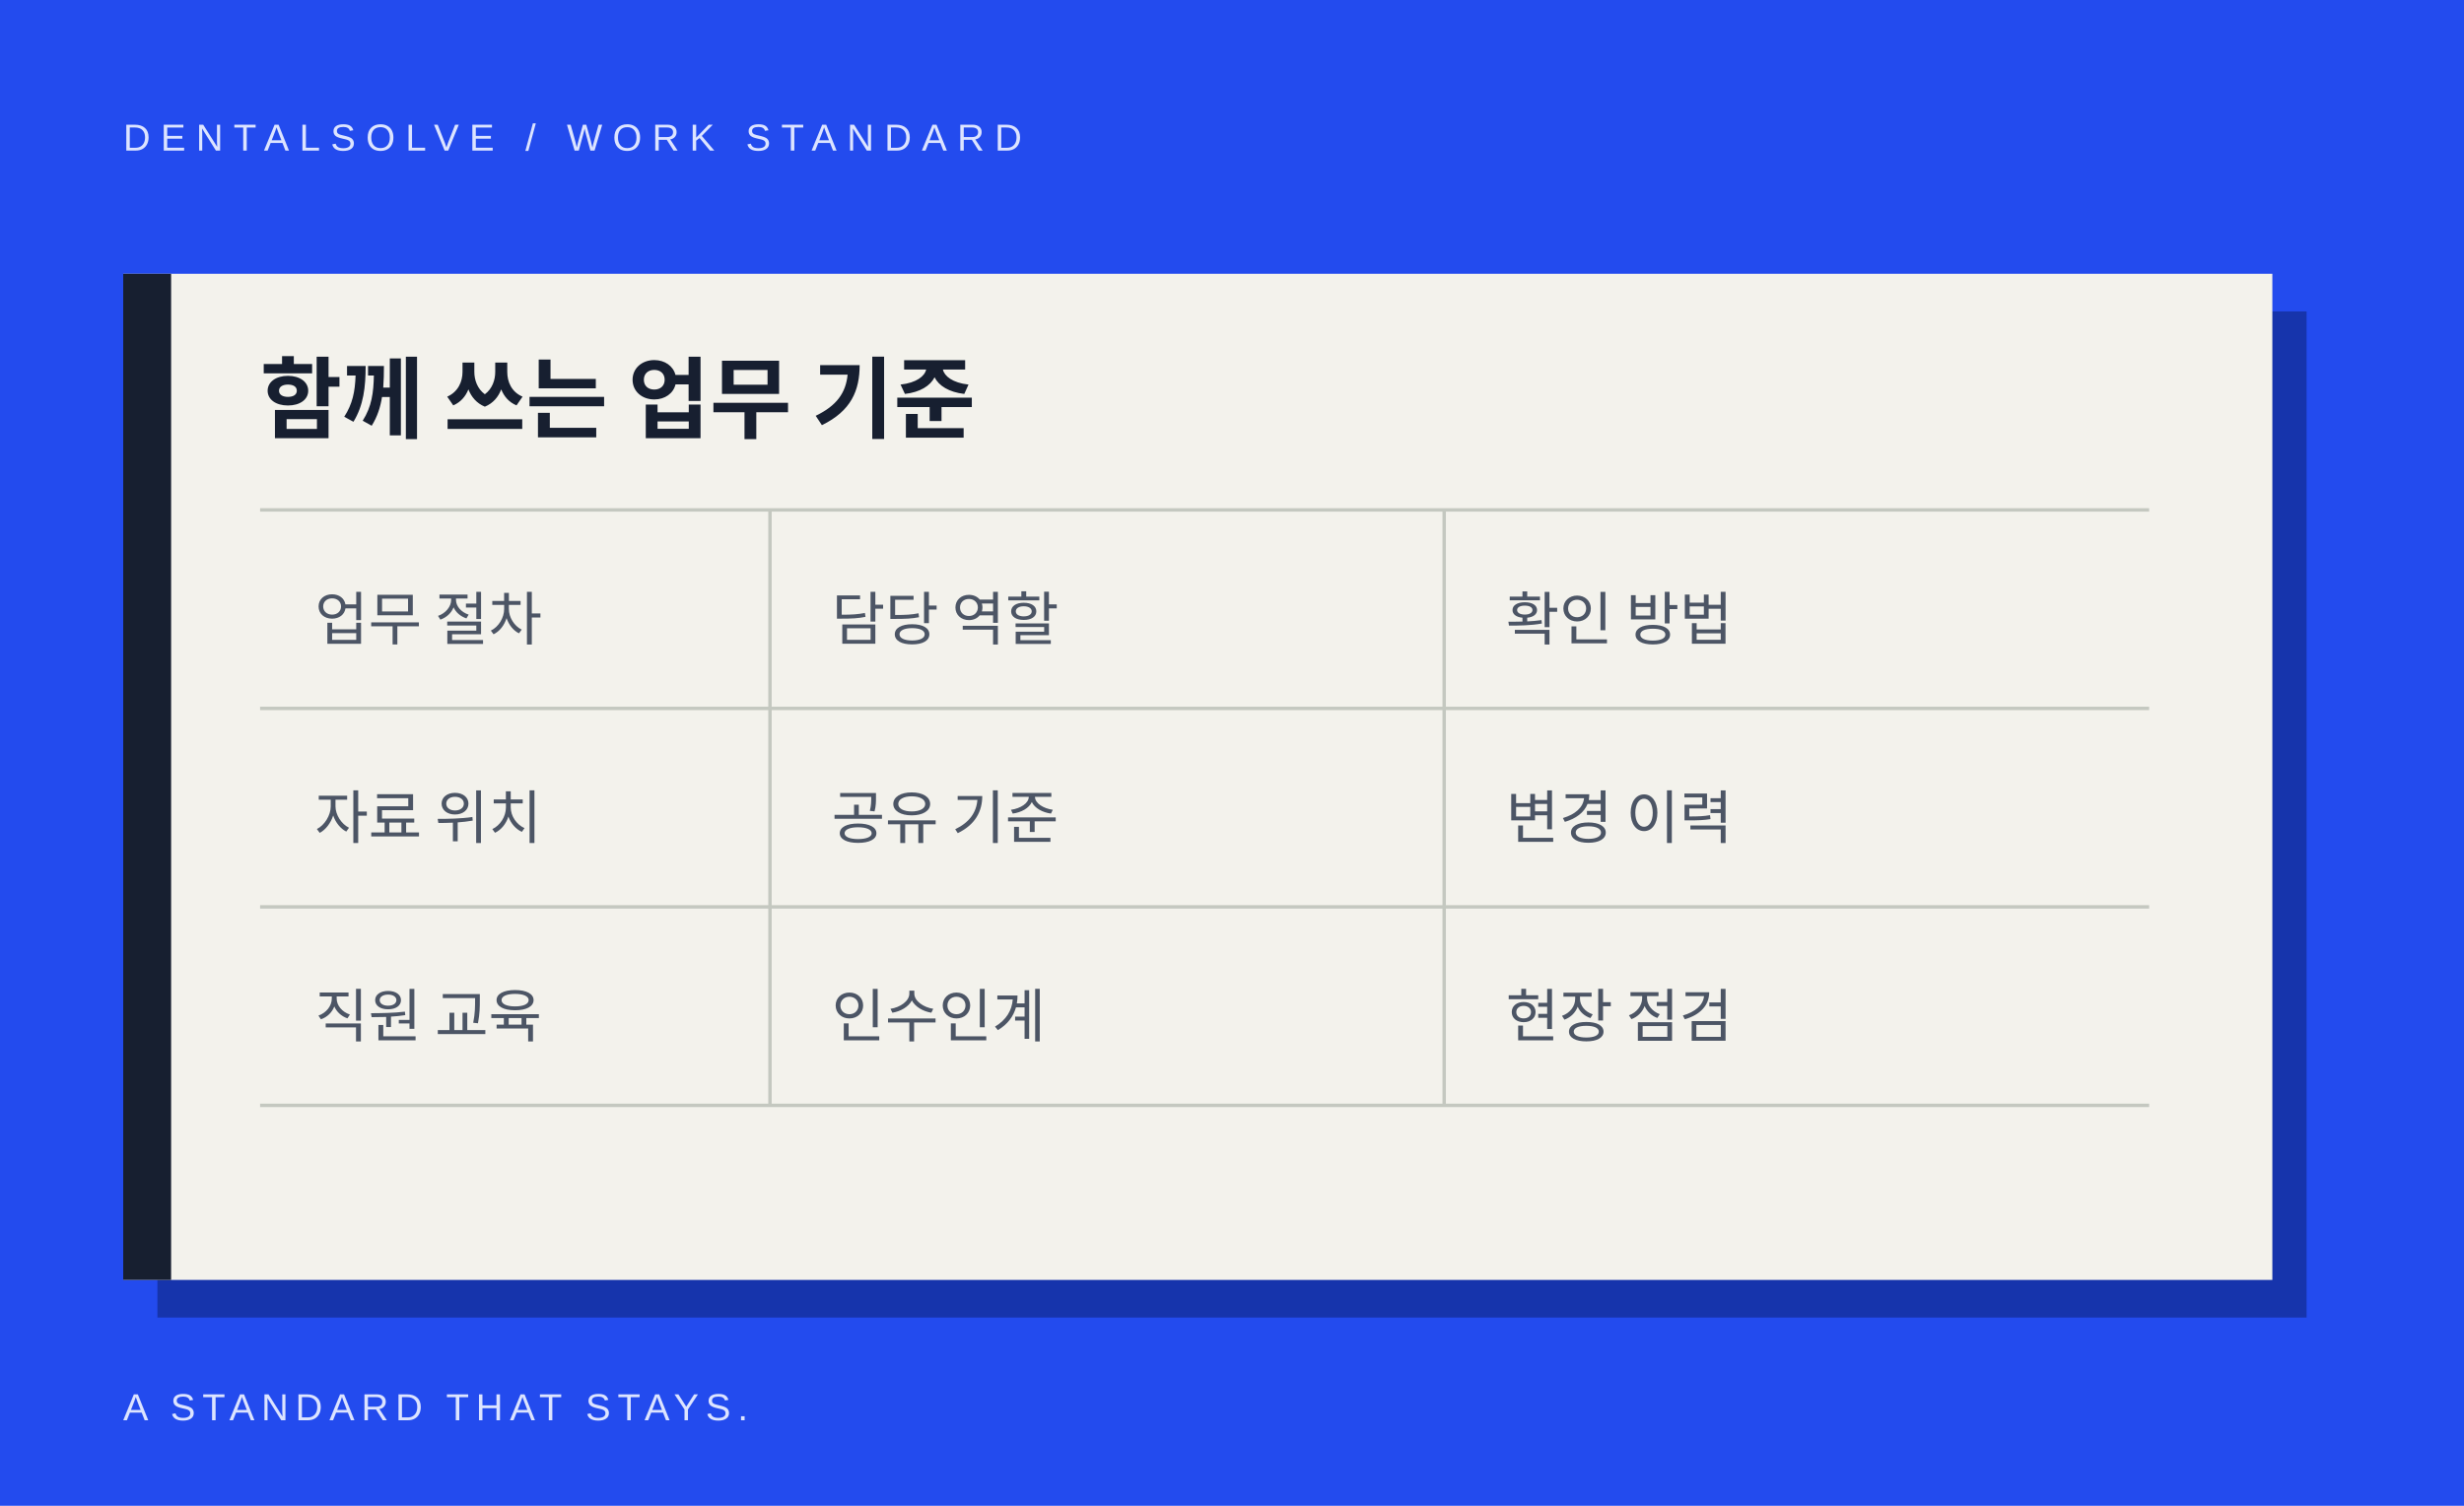
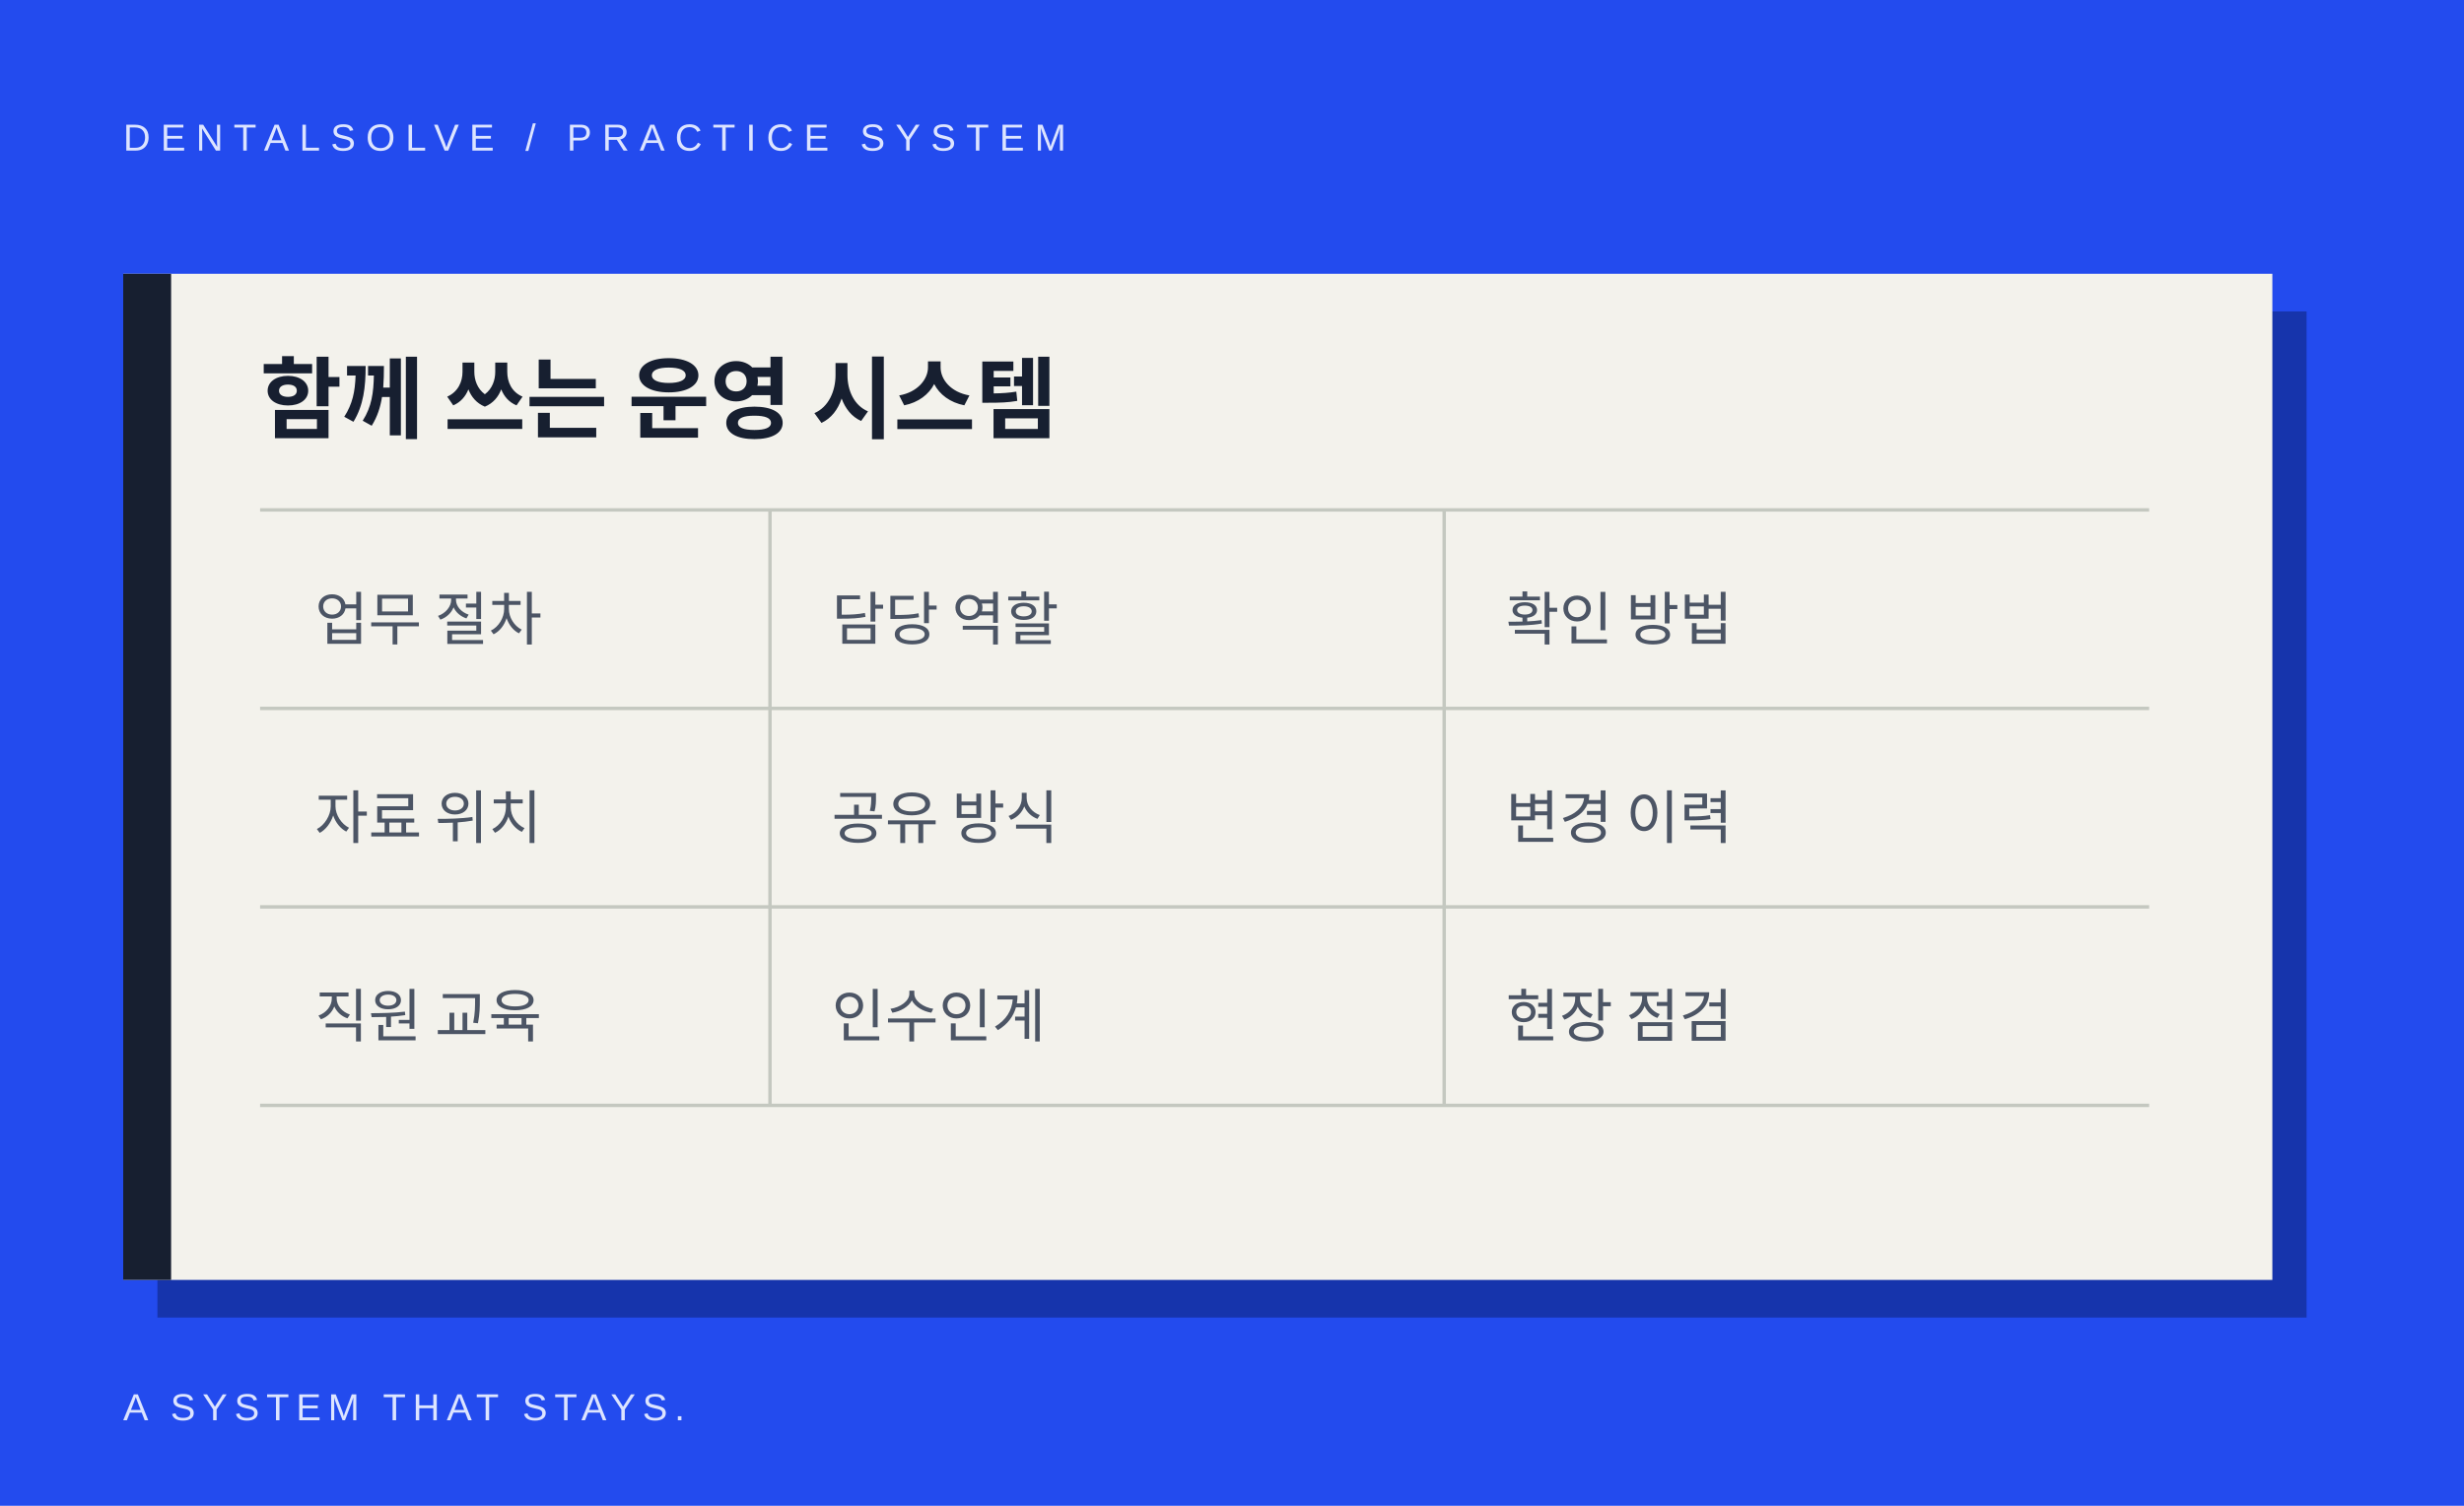
<svg xmlns="http://www.w3.org/2000/svg" width="720" height="440" viewBox="0 0 720 440" fill="none">
  <style>text{font-family:Arial,'Apple SD Gothic Neo','Malgun Gothic',sans-serif}</style>
  <rect width="720" height="440" fill="#234BEE" />
-   <text x="36" y="44" font-size="11" letter-spacing="3" fill="#DCE4FF">DENTALSOLVE / WORK STANDARD</text>
+   <text x="36" y="44" font-size="11" letter-spacing="3" fill="#DCE4FF">DENTALSOLVE / PRACTICE SYSTEM</text>
  <rect x="46" y="91" width="628" height="294" fill="#1634AC" />
  <rect x="36" y="80" width="628" height="294" fill="#F3F2EC" />
  <rect x="36" y="80" width="14" height="294" fill="#171F30" />
-   <text x="76" y="126" font-size="26" font-weight="700" fill="#171F30">함께 쓰는 업무 기준</text>
+   <text x="76" y="126" font-size="26" font-weight="700" fill="#171F30">함께 쓰는 운영 시스템</text>
  <path d="M76 149H628M76 207H628M76 265H628M76 323H628M225 149V323M422 149V323" stroke="#C4C8C0" />
  <g font-size="17" fill="#4C5565">
    <text x="92" y="187">업무 절차</text>
    <text x="243" y="187">담당 역할</text>
    <text x="440" y="187">확인 방법</text>
    <text x="92" y="245">자료 위치</text>
-     <text x="243" y="245">공유 기준</text>
+     <text x="243" y="245">공유 방식</text>
    <text x="440" y="245">변경 이력</text>
    <text x="92" y="303">직원 교육</text>
    <text x="243" y="303">인수인계</text>
    <text x="440" y="303">현장 점검</text>
  </g>
-   <text x="36" y="415" font-size="11" letter-spacing="2" fill="#DCE4FF">A STANDARD THAT STAYS.</text>
+   <text x="36" y="415" font-size="11" letter-spacing="2" fill="#DCE4FF">A SYSTEM THAT STAYS.</text>
</svg>
